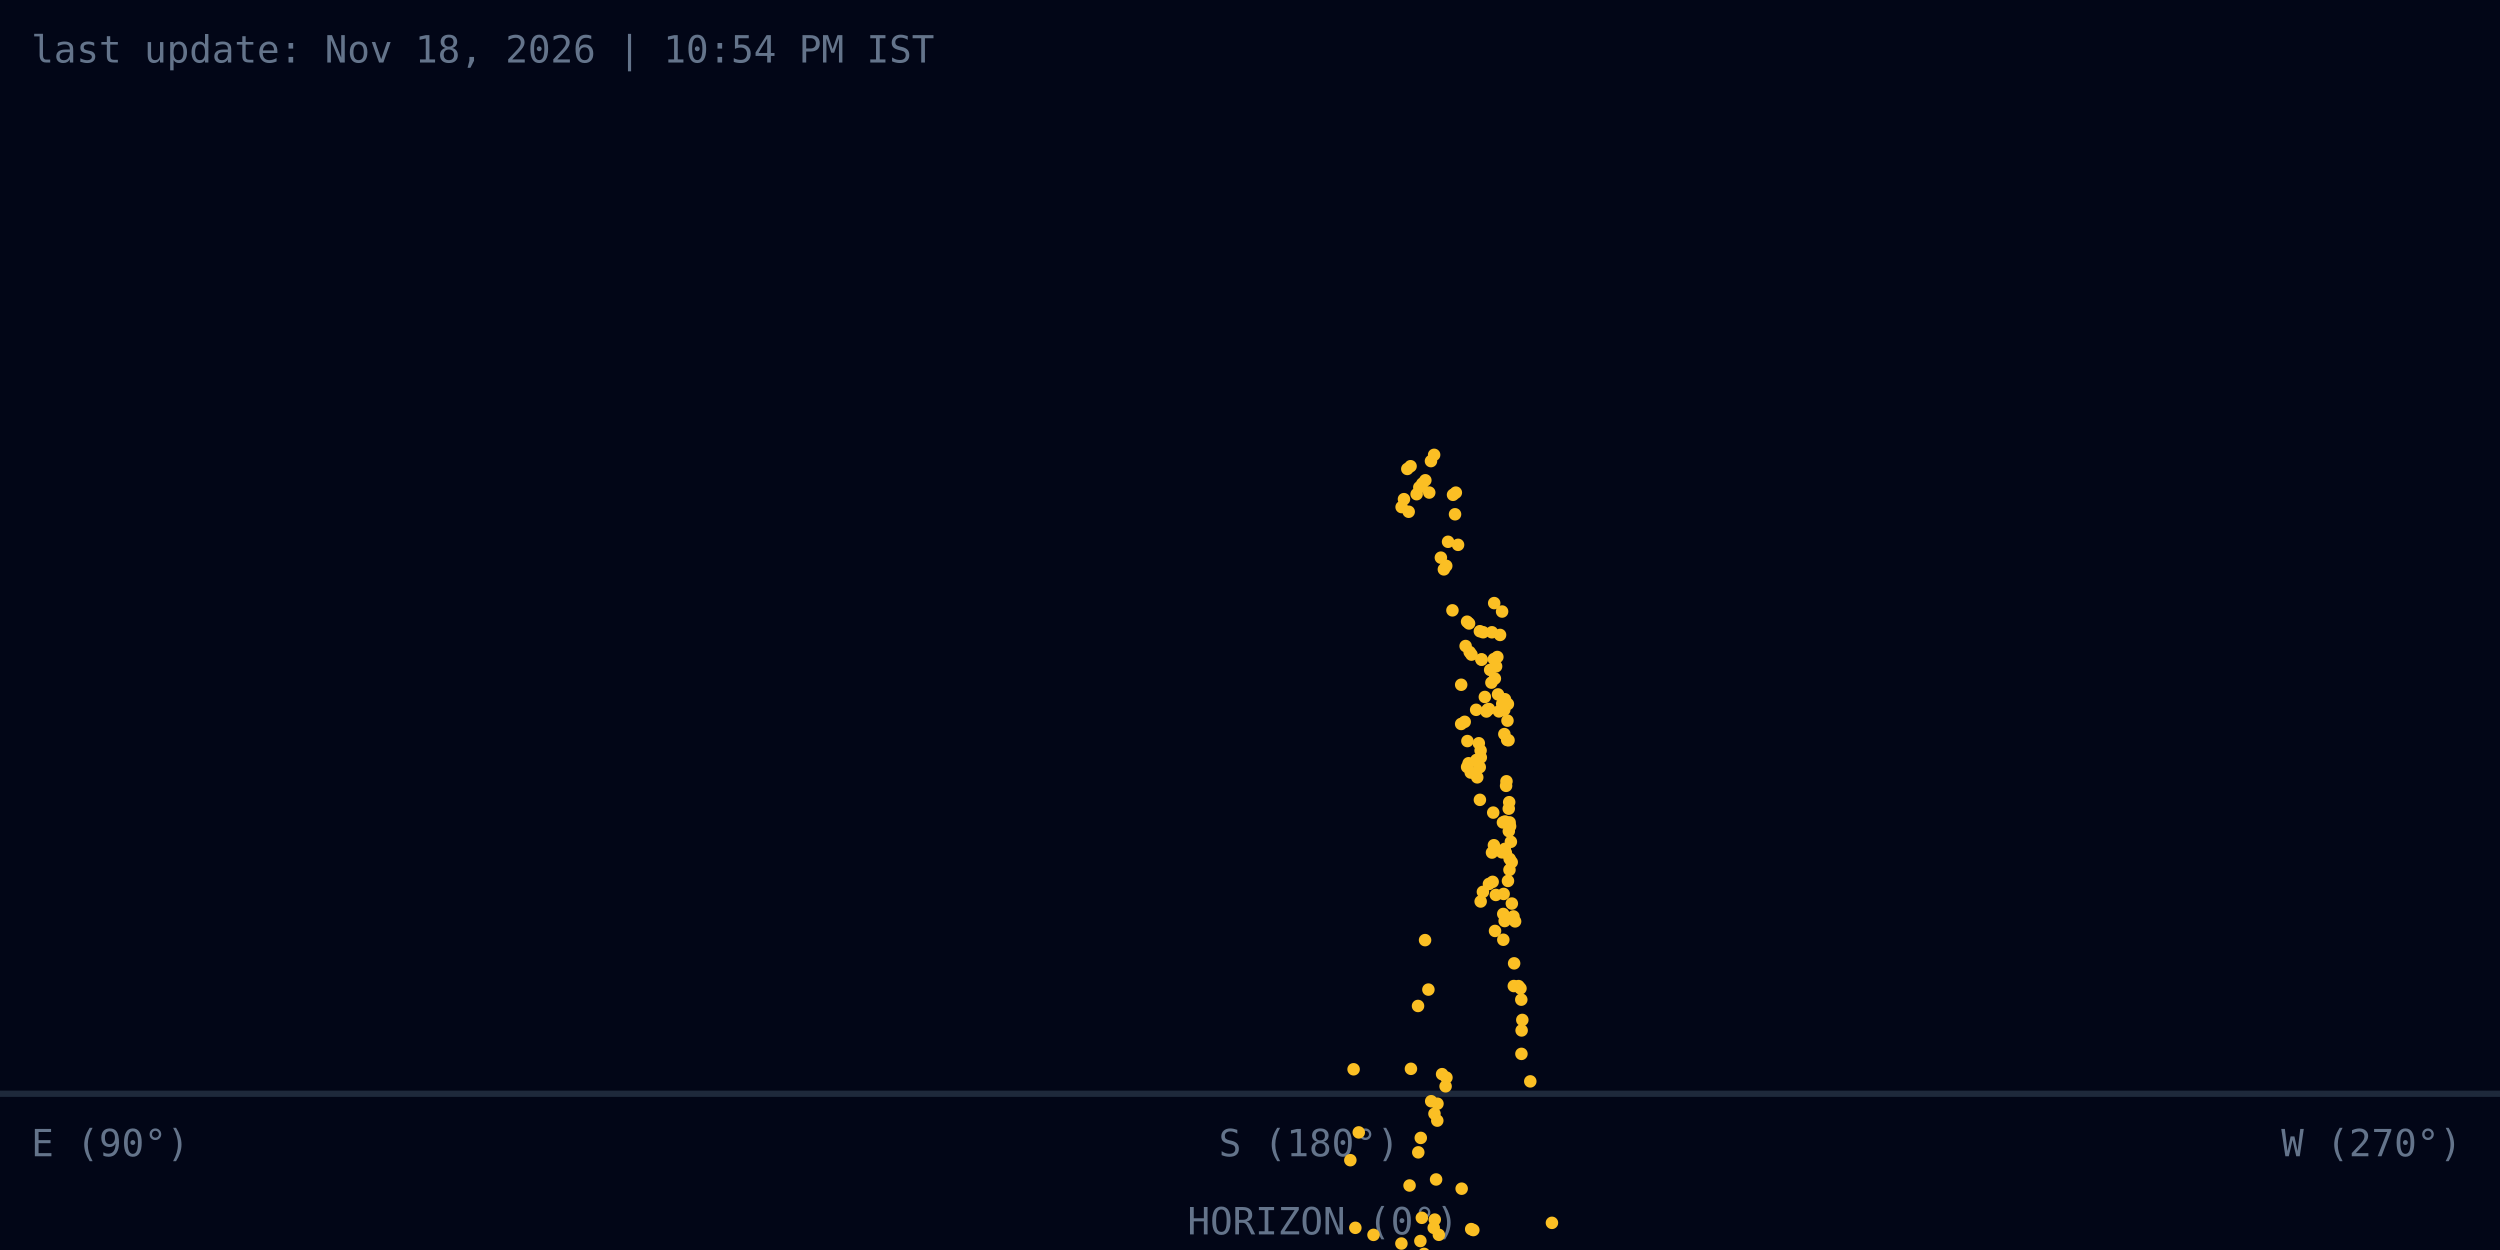
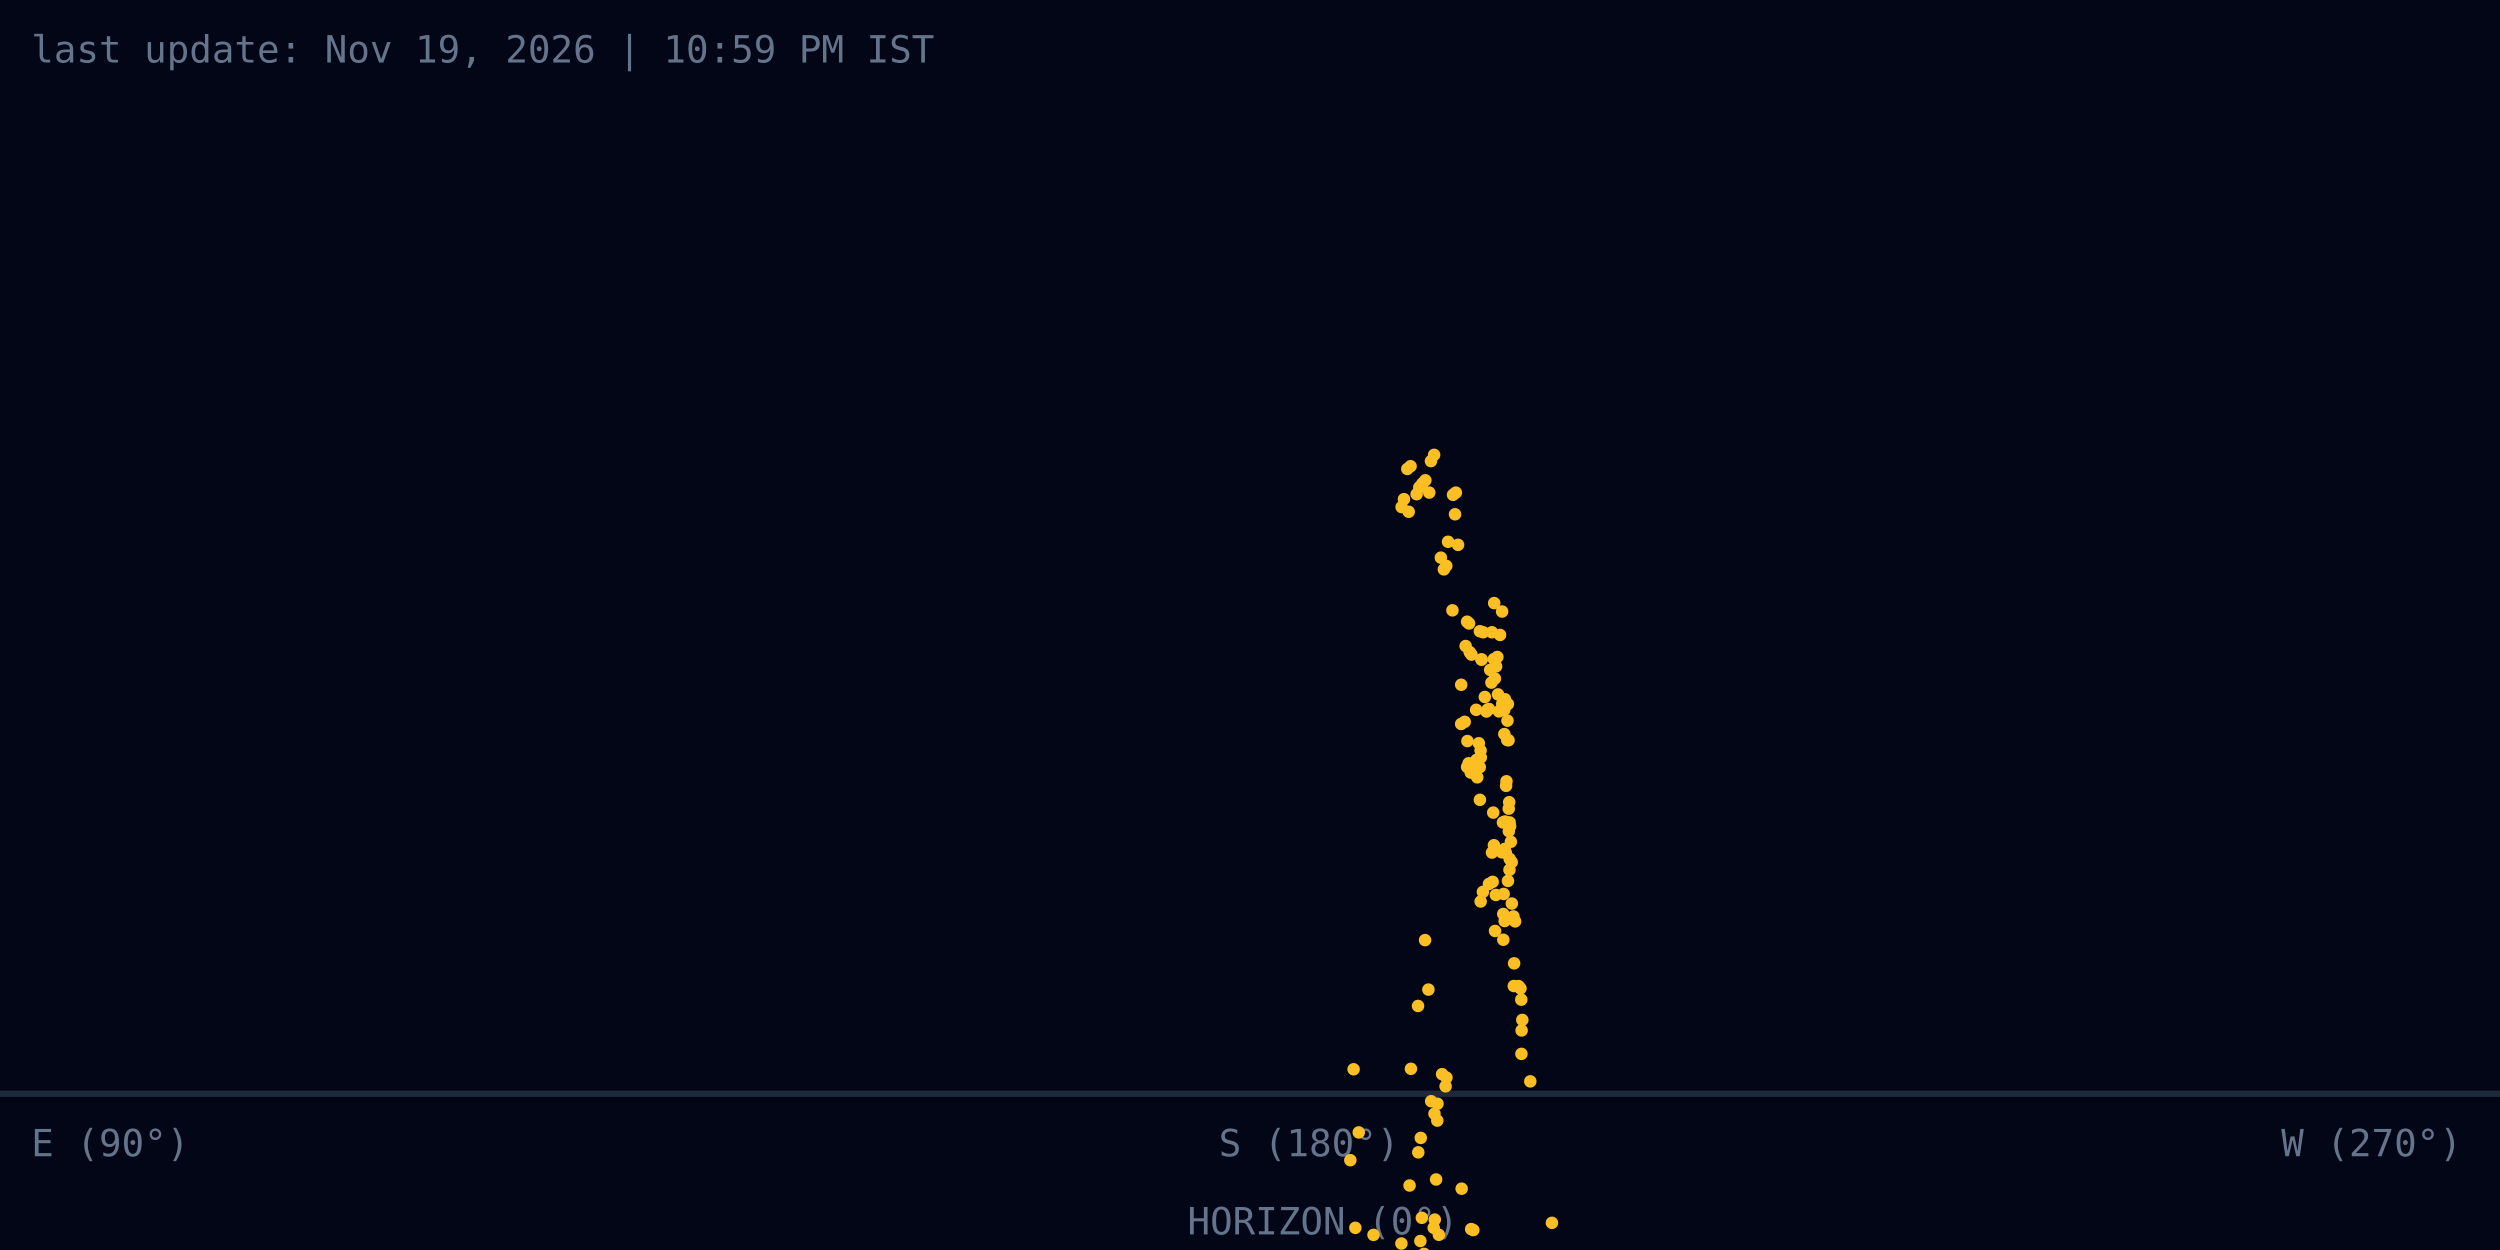
<svg xmlns="http://www.w3.org/2000/svg" width="800" height="400" viewBox="0 0 800 400">
  <rect width="800" height="400" fill="#020617" />
-   <text id="last-update" x="10" y="20" fill="#64748b" font-family="monospace">last update: Nov 18, 2026 | 10:54 PM IST</text>
+   <text id="last-update" x="10" y="20" fill="#64748b" font-family="monospace">last update: Nov 19, 2026 | 10:59 PM IST</text>
  <line x1="0" y1="350" x2="800" y2="350" stroke="#1e293b" stroke-width="2" />
  <text x="380" y="395" fill="#64748b" font-size="12" font-family="monospace">HORIZON (0°)</text>
  <text x="730" y="370" fill="#64748b" font-size="12" font-family="monospace">W (270°)</text>
  <text x="390" y="370" fill="#64748b" font-size="12" font-family="monospace">S (180°)</text>
  <text x="10" y="370" fill="#64748b" font-size="12" font-family="monospace">E (90°)</text>
  <g id="analemma-points">
    <circle cx=" 465.61" cy=" 164.57" r="2" fill="#fbbf24">
 </circle>
    <circle cx=" 467.57" cy=" 231.67" r="2" fill="#fbbf24">
 </circle>
    <circle cx=" 467.58" cy=" 219.12" r="2" fill="#fbbf24">
 </circle>
    <circle cx=" 468.71" cy=" 230.98" r="2" fill="#fbbf24">
 </circle>
    <circle cx=" 469.57" cy=" 237.14" r="2" fill="#fbbf24">
 </circle>
    <circle cx=" 469.00" cy=" 206.73" r="2" fill="#fbbf24">
 </circle>
    <circle cx=" 469.47" cy=" 198.94" r="2" fill="#fbbf24">
 </circle>
    <circle cx=" 470.10" cy=" 199.51" r="2" fill="#fbbf24">
 </circle>
    <circle cx=" 474.53" cy=" 285.41" r="2" fill="#fbbf24">
 </circle>
    <circle cx=" 472.47" cy=" 243.18" r="2" fill="#fbbf24">
 </circle>
    <circle cx=" 473.57" cy=" 255.95" r="2" fill="#fbbf24">
 </circle>
    <circle cx=" 473.22" cy=" 237.84" r="2" fill="#fbbf24">
 </circle>
    <circle cx=" 473.79" cy=" 240.17" r="2" fill="#fbbf24">
 </circle>
    <circle cx=" 473.56" cy=" 201.99" r="2" fill="#fbbf24">
 </circle>
    <circle cx=" 474.09" cy=" 210.99" r="2" fill="#fbbf24">
 </circle>
    <circle cx=" 478.41" cy=" 297.90" r="2" fill="#fbbf24">
 </circle>
    <circle cx=" 477.65" cy=" 282.19" r="2" fill="#fbbf24">
 </circle>
    <circle cx=" 477.44" cy=" 272.82" r="2" fill="#fbbf24">
 </circle>
    <circle cx=" 478.67" cy=" 286.38" r="2" fill="#fbbf24">
 </circle>
    <circle cx=" 478.05" cy=" 270.47" r="2" fill="#fbbf24">
 </circle>
    <circle cx=" 476.85" cy=" 214.37" r="2" fill="#fbbf24">
 </circle>
    <circle cx=" 477.25" cy=" 218.44" r="2" fill="#fbbf24">
 </circle>
    <circle cx=" 481.06" cy=" 300.72" r="2" fill="#fbbf24">
 </circle>
    <circle cx=" 481.04" cy=" 292.47" r="2" fill="#fbbf24">
 </circle>
    <circle cx=" 481.49" cy=" 294.73" r="2" fill="#fbbf24">
 </circle>
    <circle cx=" 481.17" cy=" 286.06" r="2" fill="#fbbf24">
 </circle>
    <circle cx=" 479.37" cy=" 222.21" r="2" fill="#fbbf24">
 </circle>
    <circle cx=" 479.67" cy=" 227.65" r="2" fill="#fbbf24">
 </circle>
    <circle cx=" 498.29" cy=" 411.31" r="2" fill="#fbbf24">
 </circle>
    <circle cx=" 498.34" cy=" 411.53" r="2" fill="#fbbf24">
 </circle>
    <circle cx=" 484.42" cy=" 315.53" r="2" fill="#fbbf24">
 </circle>
    <circle cx=" 486.86" cy=" 337.24" r="2" fill="#fbbf24">
 </circle>
    <circle cx=" 481.87" cy=" 272.88" r="2" fill="#fbbf24">
 </circle>
    <circle cx=" 482.55" cy=" 281.90" r="2" fill="#fbbf24">
 </circle>
    <circle cx=" 481.19" cy=" 226.61" r="2" fill="#fbbf24">
 </circle>
    <circle cx=" 481.39" cy=" 234.91" r="2" fill="#fbbf24">
 </circle>
    <circle cx=" 486.92" cy=" 329.74" r="2" fill="#fbbf24">
 </circle>
    <circle cx=" 483.03" cy=" 278.36" r="2" fill="#fbbf24">
 </circle>
    <circle cx=" 483.79" cy=" 289.14" r="2" fill="#fbbf24">
 </circle>
    <circle cx=" 485.93" cy=" 315.55" r="2" fill="#fbbf24">
 </circle>
    <circle cx=" 484.30" cy=" 293.26" r="2" fill="#fbbf24">
 </circle>
    <circle cx=" 482.30" cy=" 236.80" r="2" fill="#fbbf24">
 </circle>
    <circle cx=" 482.80" cy=" 258.78" r="2" fill="#fbbf24">
 </circle>
    <circle cx=" 501.22" cy=" 413.90" r="2" fill="#fbbf24">
 </circle>
    <circle cx=" 489.69" cy=" 346.04" r="2" fill="#fbbf24">
 </circle>
    <circle cx=" 486.81" cy=" 319.89" r="2" fill="#fbbf24">
 </circle>
    <circle cx=" 484.83" cy=" 294.84" r="2" fill="#fbbf24">
 </circle>
    <circle cx=" 486.55" cy=" 316.29" r="2" fill="#fbbf24">
 </circle>
    <circle cx=" 482.73" cy=" 236.88" r="2" fill="#fbbf24">
 </circle>
    <circle cx=" 483.48" cy=" 269.37" r="2" fill="#fbbf24">
 </circle>
    <circle cx=" 496.62" cy=" 391.31" r="2" fill="#fbbf24">
 </circle>
    <circle cx=" 483.75" cy=" 275.90" r="2" fill="#fbbf24">
 </circle>
    <circle cx=" 483.23" cy=" 264.40" r="2" fill="#fbbf24">
 </circle>
    <circle cx=" 482.94" cy=" 256.70" r="2" fill="#fbbf24">
 </circle>
    <circle cx=" 483.08" cy=" 263.17" r="2" fill="#fbbf24">
 </circle>
    <circle cx=" 482.53" cy=" 225.29" r="2" fill="#fbbf24">
 </circle>
    <circle cx=" 482.39" cy=" 230.61" r="2" fill="#fbbf24">
 </circle>
    <circle cx=" 487.14" cy=" 326.38" r="2" fill="#fbbf24">
 </circle>
    <circle cx=" 482.82" cy=" 265.96" r="2" fill="#fbbf24">
 </circle>
    <circle cx=" 483.09" cy=" 274.84" r="2" fill="#fbbf24">
 </circle>
    <circle cx=" 482.07" cy=" 250.01" r="2" fill="#fbbf24">
 </circle>
    <circle cx=" 481.95" cy=" 251.47" r="2" fill="#fbbf24">
 </circle>
    <circle cx=" 481.58" cy=" 223.76" r="2" fill="#fbbf24">
 </circle>
    <circle cx=" 481.36" cy=" 227.15" r="2" fill="#fbbf24">
 </circle>
    <circle cx=" 484.52" cy=" 308.27" r="2" fill="#fbbf24">
 </circle>
    <circle cx=" 481.59" cy=" 262.88" r="2" fill="#fbbf24">
 </circle>
    <circle cx=" 480.71" cy=" 225.23" r="2" fill="#fbbf24">
 </circle>
    <circle cx=" 481.54" cy=" 271.65" r="2" fill="#fbbf24">
 </circle>
    <circle cx=" 480.94" cy=" 263.18" r="2" fill="#fbbf24">
 </circle>
    <circle cx=" 480.67" cy=" 195.69" r="2" fill="#fbbf24">
 </circle>
    <circle cx=" 480.02" cy=" 203.18" r="2" fill="#fbbf24">
 </circle>
    <circle cx=" 480.62" cy=" 272.75" r="2" fill="#fbbf24">
 </circle>
    <circle cx=" 479.15" cy=" 210.24" r="2" fill="#fbbf24">
 </circle>
    <circle cx=" 478.75" cy=" 213.23" r="2" fill="#fbbf24">
 </circle>
    <circle cx=" 478.36" cy=" 217.14" r="2" fill="#fbbf24">
 </circle>
    <circle cx=" 478.05" cy=" 210.91" r="2" fill="#fbbf24">
 </circle>
    <circle cx=" 478.14" cy=" 192.99" r="2" fill="#fbbf24">
 </circle>
    <circle cx=" 477.41" cy=" 202.33" r="2" fill="#fbbf24">
 </circle>
    <circle cx=" 477.83" cy=" 260.03" r="2" fill="#fbbf24">
 </circle>
    <circle cx=" 476.48" cy=" 226.89" r="2" fill="#fbbf24">
 </circle>
    <circle cx=" 476.07" cy=" 227.06" r="2" fill="#fbbf24">
 </circle>
    <circle cx=" 475.66" cy=" 227.68" r="2" fill="#fbbf24">
 </circle>
    <circle cx=" 475.15" cy=" 223.03" r="2" fill="#fbbf24">
 </circle>
    <circle cx=" 474.61" cy=" 202.32" r="2" fill="#fbbf24">
 </circle>
    <circle cx=" 474.09" cy=" 211.11" r="2" fill="#fbbf24">
 </circle>
    <circle cx=" 476.46" cy=" 282.87" r="2" fill="#fbbf24">
 </circle>
    <circle cx=" 473.86" cy=" 242.39" r="2" fill="#fbbf24">
 </circle>
    <circle cx=" 473.52" cy=" 245.50" r="2" fill="#fbbf24">
 </circle>
    <circle cx=" 472.37" cy=" 227.14" r="2" fill="#fbbf24">
 </circle>
    <circle cx=" 472.72" cy=" 248.75" r="2" fill="#fbbf24">
 </circle>
    <circle cx=" 470.88" cy=" 209.48" r="2" fill="#fbbf24">
 </circle>
    <circle cx=" 470.29" cy=" 208.66" r="2" fill="#fbbf24">
 </circle>
    <circle cx=" 473.81" cy=" 288.48" r="2" fill="#fbbf24">
 </circle>
    <circle cx=" 470.64" cy=" 247.22" r="2" fill="#fbbf24">
 </circle>
    <circle cx=" 469.96" cy=" 244.24" r="2" fill="#fbbf24">
 </circle>
    <circle cx=" 469.48" cy=" 245.43" r="2" fill="#fbbf24">
 </circle>
    <circle cx=" 466.58" cy=" 174.35" r="2" fill="#fbbf24">
 </circle>
    <circle cx=" 465.87" cy=" 157.64" r="2" fill="#fbbf24">
 </circle>
    <circle cx=" 464.97" cy=" 158.34" r="2" fill="#fbbf24">
 </circle>
    <circle cx=" 464.78" cy=" 195.31" r="2" fill="#fbbf24">
 </circle>
    <circle cx=" 463.38" cy=" 173.37" r="2" fill="#fbbf24">
 </circle>
    <circle cx=" 462.80" cy=" 181.08" r="2" fill="#fbbf24">
 </circle>
    <circle cx=" 462.04" cy=" 182.20" r="2" fill="#fbbf24">
 </circle>
    <circle cx=" 461.08" cy=" 178.45" r="2" fill="#fbbf24">
 </circle>
    <circle cx=" 458.92" cy=" 145.55" r="2" fill="#fbbf24">
 </circle>
    <circle cx=" 457.91" cy=" 147.55" r="2" fill="#fbbf24">
 </circle>
    <circle cx=" 457.36" cy=" 157.62" r="2" fill="#fbbf24">
 </circle>
    <circle cx=" 456.11" cy=" 153.69" r="2" fill="#fbbf24">
 </circle>
    <circle cx=" 455.13" cy=" 154.77" r="2" fill="#fbbf24">
 </circle>
    <circle cx=" 454.18" cy=" 155.94" r="2" fill="#fbbf24">
 </circle>
    <circle cx=" 453.32" cy=" 158.14" r="2" fill="#fbbf24">
 </circle>
    <circle cx=" 451.38" cy=" 149.19" r="2" fill="#fbbf24">
 </circle>
    <circle cx=" 450.34" cy=" 150.06" r="2" fill="#fbbf24">
 </circle>
    <circle cx=" 450.78" cy=" 163.76" r="2" fill="#fbbf24">
 </circle>
    <circle cx=" 449.27" cy=" 159.73" r="2" fill="#fbbf24">
 </circle>
    <circle cx=" 448.52" cy=" 162.26" r="2" fill="#fbbf24">
 </circle>
    <circle cx=" 20.26" cy=" 571.97" r="2" fill="#fbbf24">
 </circle>
    <circle cx=" 74.33" cy=" 546.37" r="2" fill="#fbbf24">
 </circle>
    <circle cx=" 471.46" cy=" 393.62" r="2" fill="#fbbf24">
 </circle>
    <circle cx=" 470.78" cy=" 393.31" r="2" fill="#fbbf24">
 </circle>
    <circle cx=" 495.37" cy=" 503.27" r="2" fill="#fbbf24">
 </circle>
    <circle cx=" 467.73" cy=" 380.38" r="2" fill="#fbbf24">
 </circle>
    <circle cx=" 462.86" cy=" 344.83" r="2" fill="#fbbf24">
 </circle>
    <circle cx=" 462.59" cy=" 347.62" r="2" fill="#fbbf24">
 </circle>
    <circle cx=" 461.47" cy=" 343.73" r="2" fill="#fbbf24">
 </circle>
    <circle cx=" 456.02" cy=" 300.84" r="2" fill="#fbbf24">
 </circle>
    <circle cx=" 457.09" cy=" 316.67" r="2" fill="#fbbf24">
 </circle>
    <circle cx=" 469.47" cy=" 420.03" r="2" fill="#fbbf24">
 </circle>
    <circle cx=" 459.99" cy=" 353.19" r="2" fill="#fbbf24">
 </circle>
    <circle cx=" 459.93" cy=" 358.60" r="2" fill="#fbbf24">
 </circle>
    <circle cx=" 459.03" cy=" 356.39" r="2" fill="#fbbf24">
 </circle>
    <circle cx=" 457.98" cy=" 352.39" r="2" fill="#fbbf24">
 </circle>
    <circle cx=" 453.77" cy=" 321.91" r="2" fill="#fbbf24">
 </circle>
    <circle cx=" 459.55" cy=" 377.43" r="2" fill="#fbbf24">
 </circle>
    <circle cx=" 471.53" cy=" 461.85" r="2" fill="#fbbf24">
 </circle>
    <circle cx=" 460.43" cy=" 395.14" r="2" fill="#fbbf24">
 </circle>
    <circle cx=" 459.13" cy=" 390.27" r="2" fill="#fbbf24">
 </circle>
    <circle cx=" 458.79" cy=" 392.90" r="2" fill="#fbbf24">
 </circle>
    <circle cx=" 454.65" cy=" 364.13" r="2" fill="#fbbf24">
 </circle>
    <circle cx=" 451.50" cy=" 342.02" r="2" fill="#fbbf24">
 </circle>
    <circle cx=" 453.85" cy=" 368.75" r="2" fill="#fbbf24">
 </circle>
    <circle cx=" 467.51" cy=" 471.07" r="2" fill="#fbbf24">
 </circle>
    <circle cx=" 454.99" cy=" 389.70" r="2" fill="#fbbf24">
 </circle>
    <circle cx=" 455.71" cy=" 401.24" r="2" fill="#fbbf24">
 </circle>
    <circle cx=" 454.52" cy=" 397.13" r="2" fill="#fbbf24">
 </circle>
    <circle cx=" 455.98" cy=" 414.56" r="2" fill="#fbbf24">
 </circle>
    <circle cx=" 451.06" cy=" 379.36" r="2" fill="#fbbf24">
 </circle>
    <circle cx=" 455.70" cy=" 423.59" r="2" fill="#fbbf24">
 </circle>
    <circle cx=" 482.79" cy=" 553.38" r="2" fill="#fbbf24">
 </circle>
    <circle cx=" 459.54" cy=" 468.02" r="2" fill="#fbbf24">
 </circle>
    <circle cx=" 462.80" cy=" 493.17" r="2" fill="#fbbf24">
 </circle>
    <circle cx=" 456.72" cy=" 459.61" r="2" fill="#fbbf24">
 </circle>
    <circle cx=" 448.45" cy=" 397.93" r="2" fill="#fbbf24">
 </circle>
    <circle cx=" 451.44" cy=" 429.90" r="2" fill="#fbbf24">
 </circle>
    <circle cx=" 483.33" cy=" 577.31" r="2" fill="#fbbf24">
 </circle>
    <circle cx=" 457.19" cy=" 485.98" r="2" fill="#fbbf24">
 </circle>
    <circle cx=" 458.77" cy=" 501.95" r="2" fill="#fbbf24">
 </circle>
    <circle cx=" 458.66" cy=" 507.06" r="2" fill="#fbbf24">
 </circle>
    <circle cx=" 455.29" cy=" 490.82" r="2" fill="#fbbf24">
 </circle>
    <circle cx=" 449.40" cy=" 450.08" r="2" fill="#fbbf24">
 </circle>
    <circle cx=" 451.11" cy=" 471.34" r="2" fill="#fbbf24">
 </circle>
    <circle cx=" 507.92" cy=" 618.72" r="2" fill="#fbbf24">
 </circle>
    <circle cx=" 457.53" cy=" 530.58" r="2" fill="#fbbf24">
 </circle>
    <circle cx=" 443.32" cy=" 419.49" r="2" fill="#fbbf24">
 </circle>
    <circle cx=" 441.09" cy=" 404.11" r="2" fill="#fbbf24">
 </circle>
    <circle cx=" 439.52" cy=" 395.16" r="2" fill="#fbbf24">
 </circle>
    <circle cx=" 433.15" cy=" 342.17" r="2" fill="#fbbf24">
 </circle>
    <circle cx=" 434.80" cy=" 362.37" r="2" fill="#fbbf24">
 </circle>
    <circle cx=" 449.04" cy=" 512.18" r="2" fill="#fbbf24">
 </circle>
    <circle cx=" 438.74" cy=" 413.08" r="2" fill="#fbbf24">
 </circle>
    <circle cx=" 439.37" cy=" 426.64" r="2" fill="#fbbf24">
 </circle>
    <circle cx=" 438.60" cy=" 425.35" r="2" fill="#fbbf24">
 </circle>
    <circle cx=" 436.66" cy=" 411.17" r="2" fill="#fbbf24">
 </circle>
    <circle cx=" 432.11" cy=" 371.26" r="2" fill="#fbbf24">
 </circle>
    <circle cx=" 433.71" cy=" 392.90" r="2" fill="#fbbf24">
 </circle>
    <circle cx=" 441.39" cy=" 492.84" r="2" fill="#fbbf24">
 </circle>
    <circle cx=" 438.62" cy=" 465.26" r="2" fill="#fbbf24">
 </circle>
    <circle cx=" 439.66" cy=" 489.97" r="2" fill="#fbbf24">
 </circle>
    <circle cx=" 439.18" cy=" 494.15" r="2" fill="#fbbf24">
 </circle>
    <circle cx=" 437.86" cy=" 484.86" r="2" fill="#fbbf24">
 </circle>
    <circle cx=" 435.61" cy=" 460.36" r="2" fill="#fbbf24">
 </circle>
    <circle cx=" 436.98" cy=" 494.93" r="2" fill="#fbbf24">
 </circle>
    <circle cx=" 244.95" cy=" 642.55" r="2" fill="#fbbf24">
 </circle>
    <circle cx=" 436.88" cy=" 545.23" r="2" fill="#fbbf24">
 </circle>
    <circle cx=" 435.87" cy=" 548.03" r="2" fill="#fbbf24">
 </circle>
    <circle cx=" 434.67" cy=" 555.81" r="2" fill="#fbbf24">
 </circle>
    <circle cx=" 434.11" cy=" 529.21" r="2" fill="#fbbf24">
 </circle>
    <circle cx=" 432.10" cy=" 477.20" r="2" fill="#fbbf24">
 </circle>
    <circle cx=" 432.21" cy=" 499.93" r="2" fill="#fbbf24">
 </circle>
    <circle cx=" 207.02" cy=" 626.00" r="2" fill="#fbbf24">
 </circle>
    <circle cx=" 430.00" cy=" 549.91" r="2" fill="#fbbf24">
 </circle>
    <circle cx=" 429.36" cy=" 545.74" r="2" fill="#fbbf24">
 </circle>
    <circle cx=" 425.59" cy=" 570.57" r="2" fill="#fbbf24">
 </circle>
    <circle cx=" 426.75" cy=" 555.14" r="2" fill="#fbbf24">
 </circle>
    <circle cx=" 428.25" cy=" 489.25" r="2" fill="#fbbf24">
 </circle>
    <circle cx=" 427.62" cy=" 513.50" r="2" fill="#fbbf24">
 </circle>
    <circle cx=" 263.38" cy=" 629.03" r="2" fill="#fbbf24">
 </circle>
    <circle cx=" 403.44" cy=" 604.42" r="2" fill="#fbbf24">
 </circle>
    <circle cx=" 412.04" cy=" 590.07" r="2" fill="#fbbf24">
 </circle>
+     <circle cx=" 408.71" cy=" 593.50" r="2" fill="#fbbf24">
+  </circle>
  </g>
</svg>
